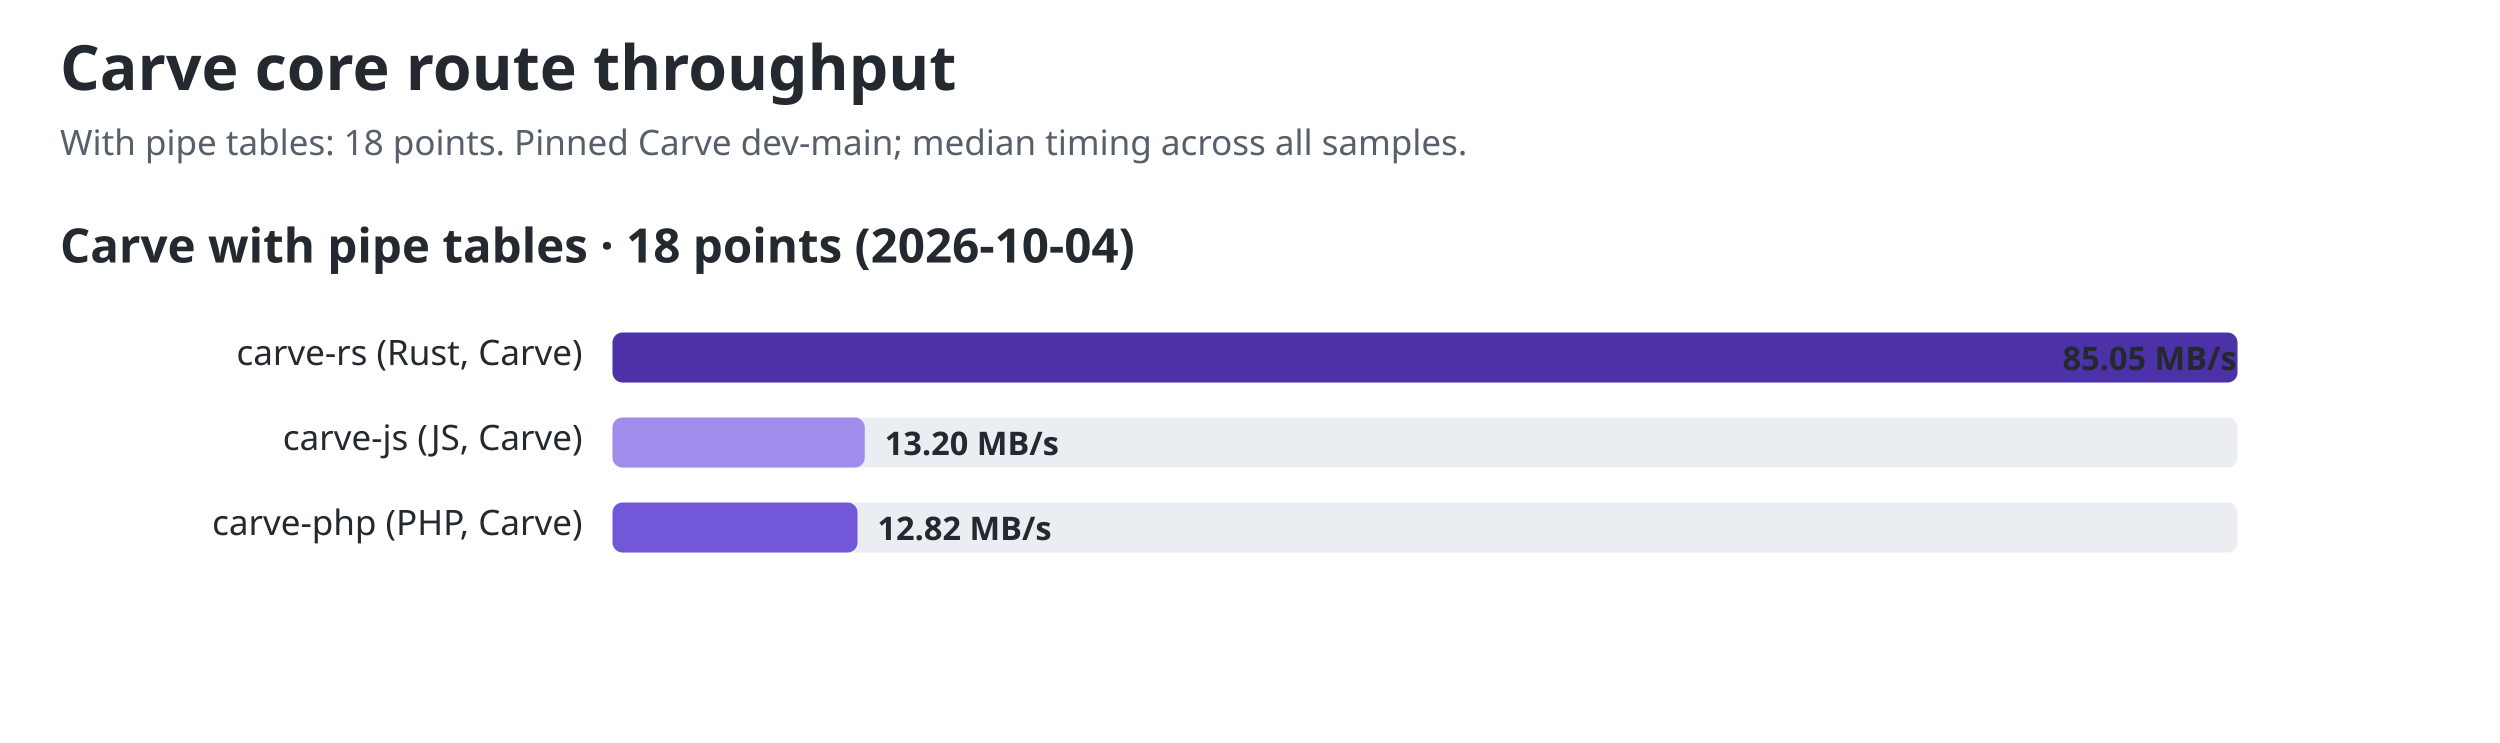
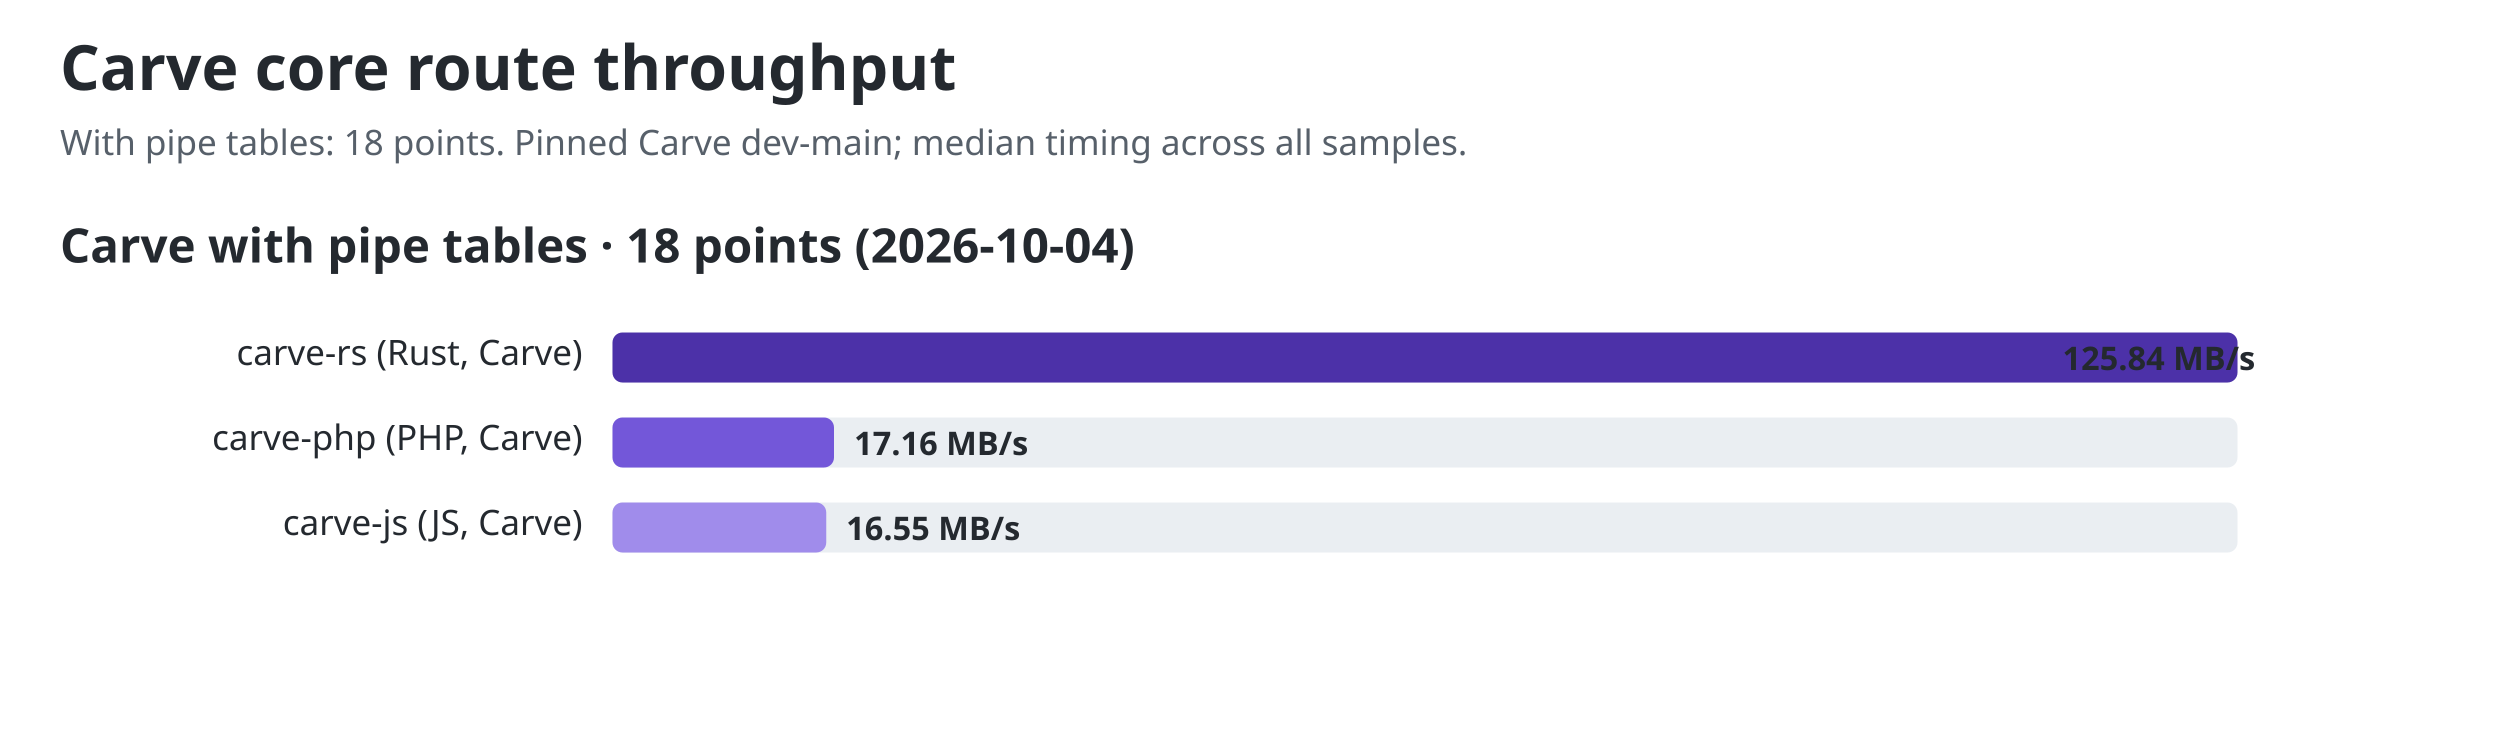
<svg xmlns="http://www.w3.org/2000/svg" width="1000" height="297" viewBox="0 0 1000 297" role="img" aria-labelledby="title desc">
  <style>text{font-family:ui-sans-serif,system-ui,sans-serif;fill:#24292f}.title{font-size:25px;font-weight:700}.sub{font-size:14px;fill:#57606a}.group{font-size:19px;font-weight:650}.label{font-size:14px}.value{font-size:13px;font-weight:650;fill:#24292f}.track{fill:#eaeef2}@media(prefers-color-scheme:dark){text,.value{fill:#f0f6fc}.sub{fill:#8c959f}.track{fill:#30363d}}</style>
  <text id="chart-title" class="title" x="24" y="36">Carve core route throughput</text>
  <text class="sub" x="24" y="62">With pipe tables: 18 points. Pinned Carve dev-main; median timing across all samples.</text>
  <text class="group" x="24" y="105">Carve with pipe tables · 18 points (2026-10-04)</text>
  <text class="label" x="233" y="146" text-anchor="end">carve-rs (Rust, Carve)</text>
  <rect class="track" x="245" y="133" width="650" height="20" rx="4" />
  <rect x="245" y="133" width="650.0" height="20" rx="4" fill="#4c31a8" />
-   <text class="value" x="825" y="148">85.05 MB/s</text>
-   <text class="label" x="233" y="180" text-anchor="end">carve-js (JS, Carve)</text>
+   <text class="value" x="825" y="148">125.84 MB/s</text>
+   <text class="label" x="233" y="180" text-anchor="end">carve-php (PHP, Carve)</text>
  <rect class="track" x="245" y="167" width="650" height="20" rx="4" />
-   <rect x="245" y="167" width="100.9" height="20" rx="4" fill="#a08ceb" />
-   <text class="value" x="353.886" y="182">13.20 MB/s</text>
-   <text class="label" x="233" y="214" text-anchor="end">carve-php (PHP, Carve)</text>
+   <rect x="245" y="167" width="88.6" height="20" rx="4" fill="#7357d9" />
+   <text class="value" x="341.645" y="182">17.16 MB/s</text>
+   <text class="label" x="233" y="214" text-anchor="end">carve-js (JS, Carve)</text>
  <rect class="track" x="245" y="201" width="650" height="20" rx="4" />
-   <rect x="245" y="201" width="98.0" height="20" rx="4" fill="#7357d9" />
-   <text class="value" x="350.97" y="216">12.82 MB/s</text>
+   <rect x="245" y="201" width="85.5" height="20" rx="4" fill="#a08ceb" />
+   <text class="value" x="338.46" y="216">16.55 MB/s</text>
</svg>
